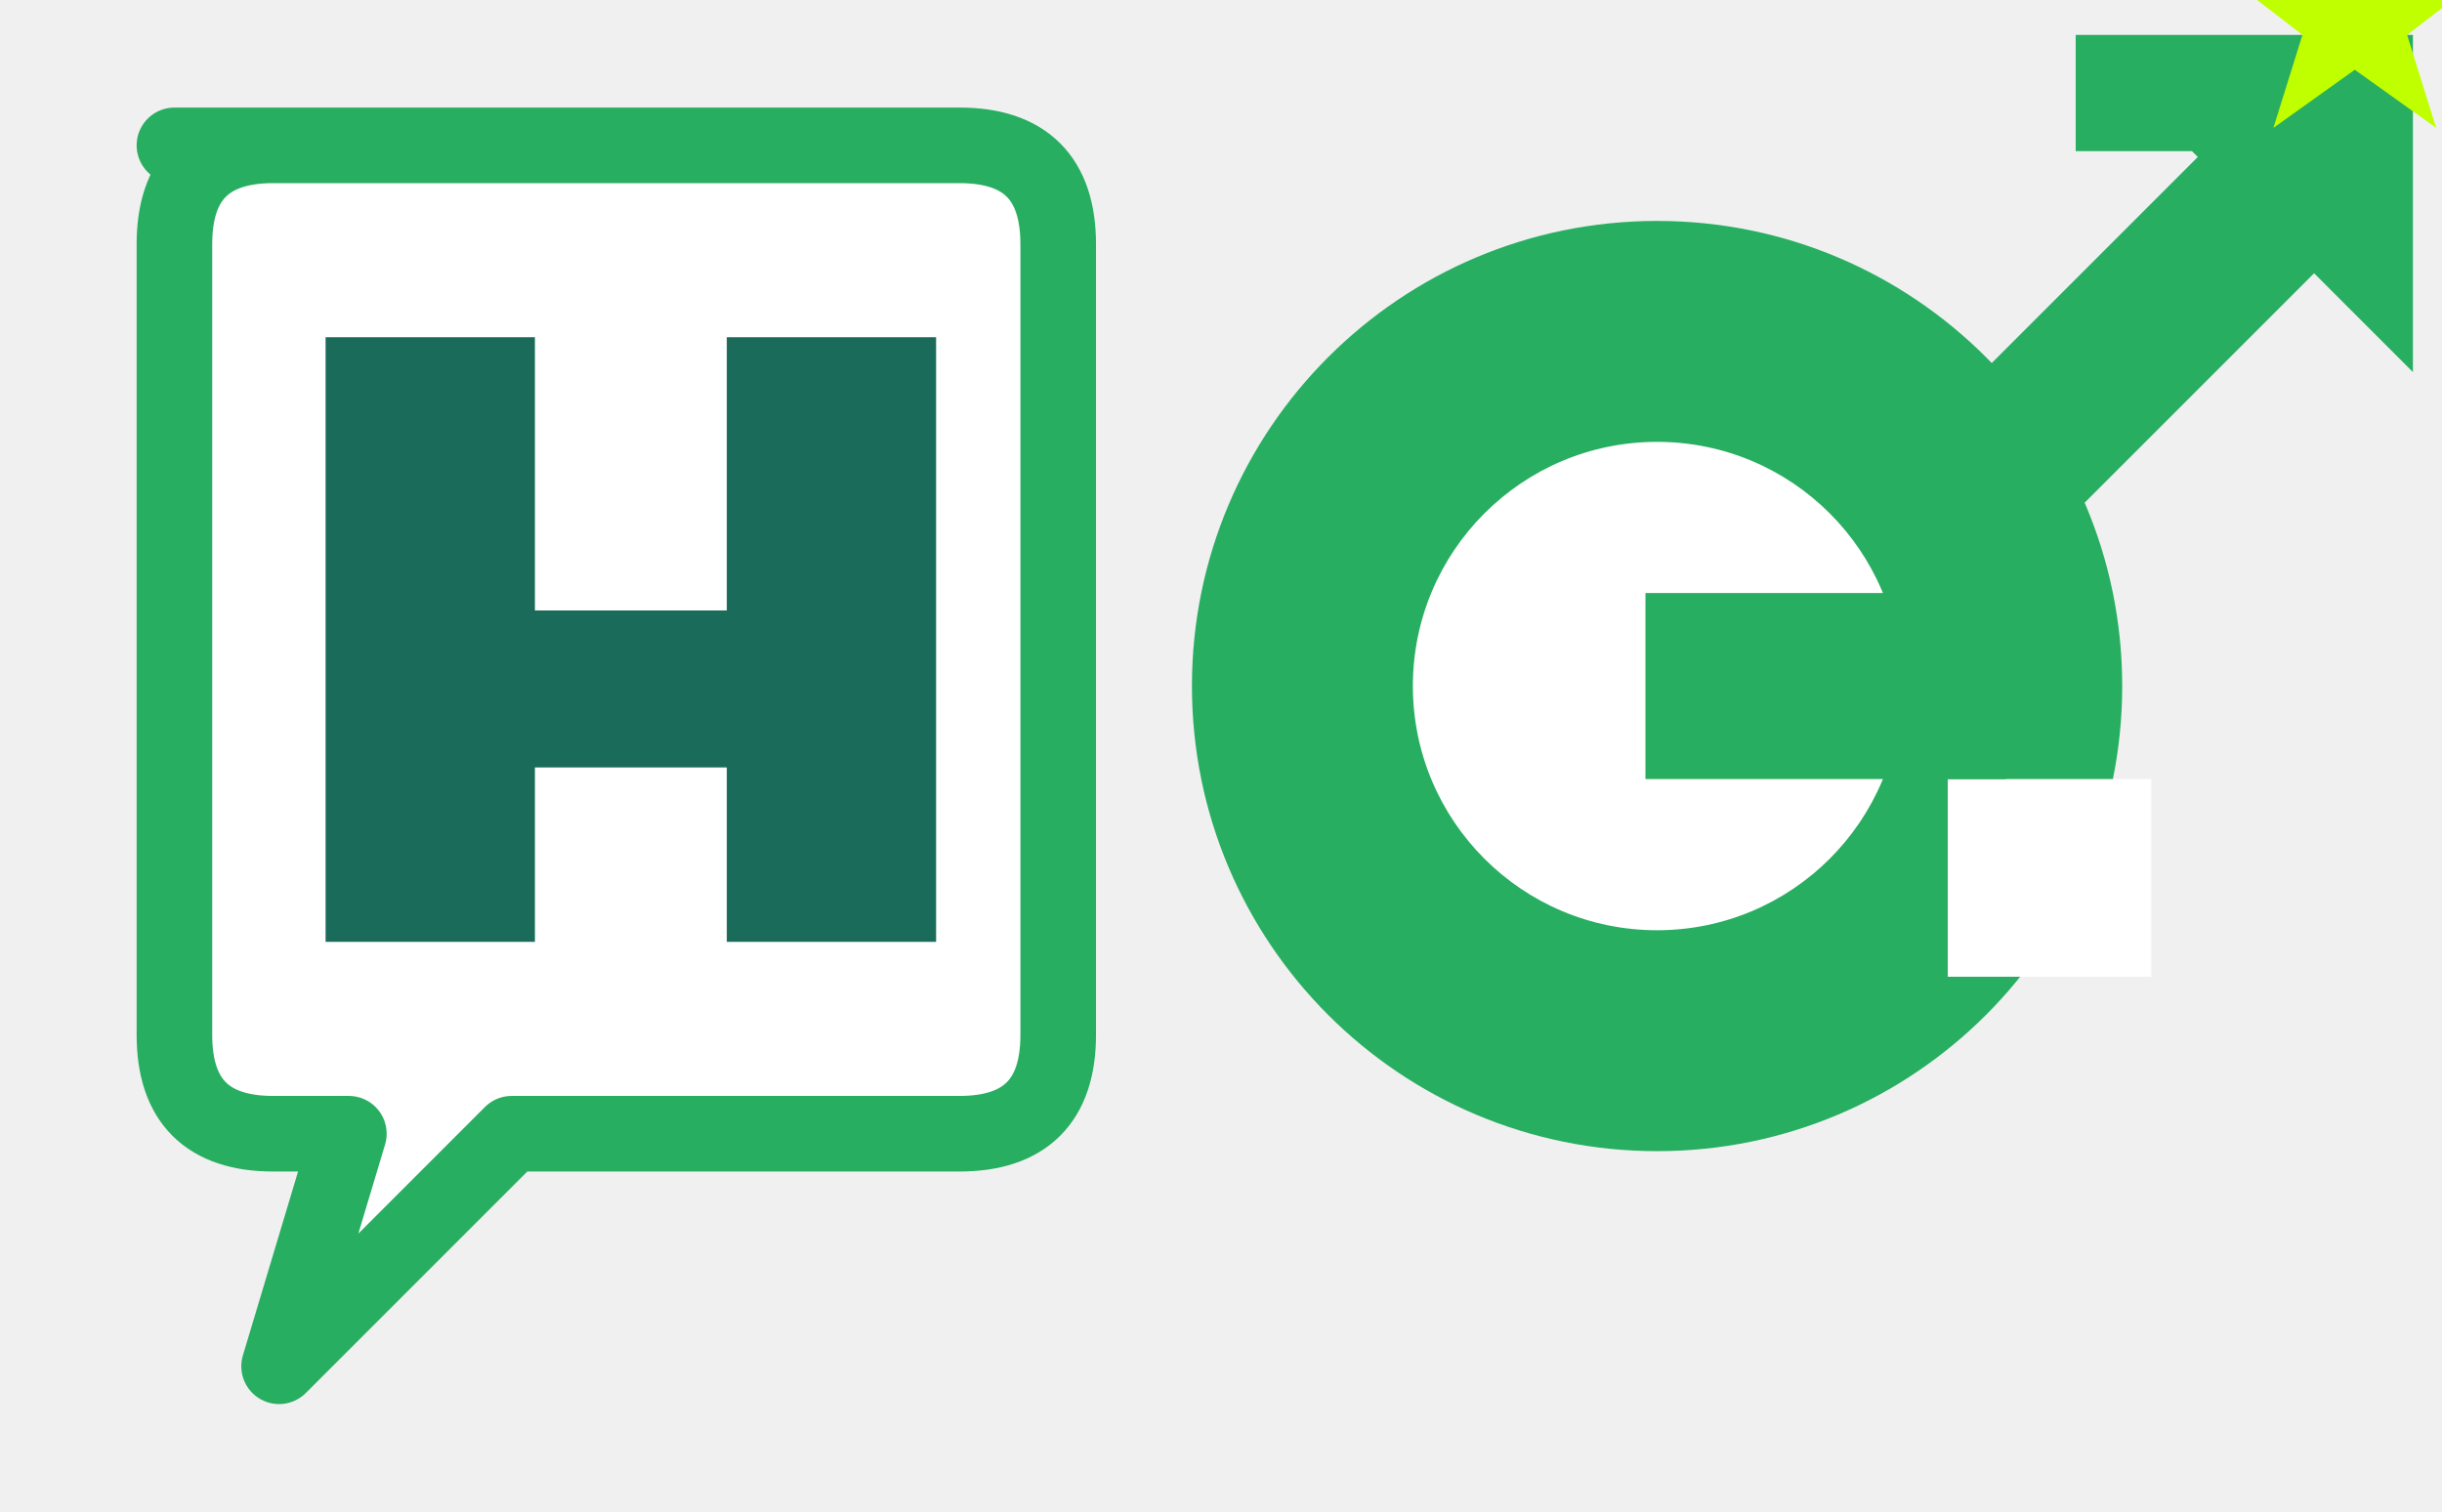
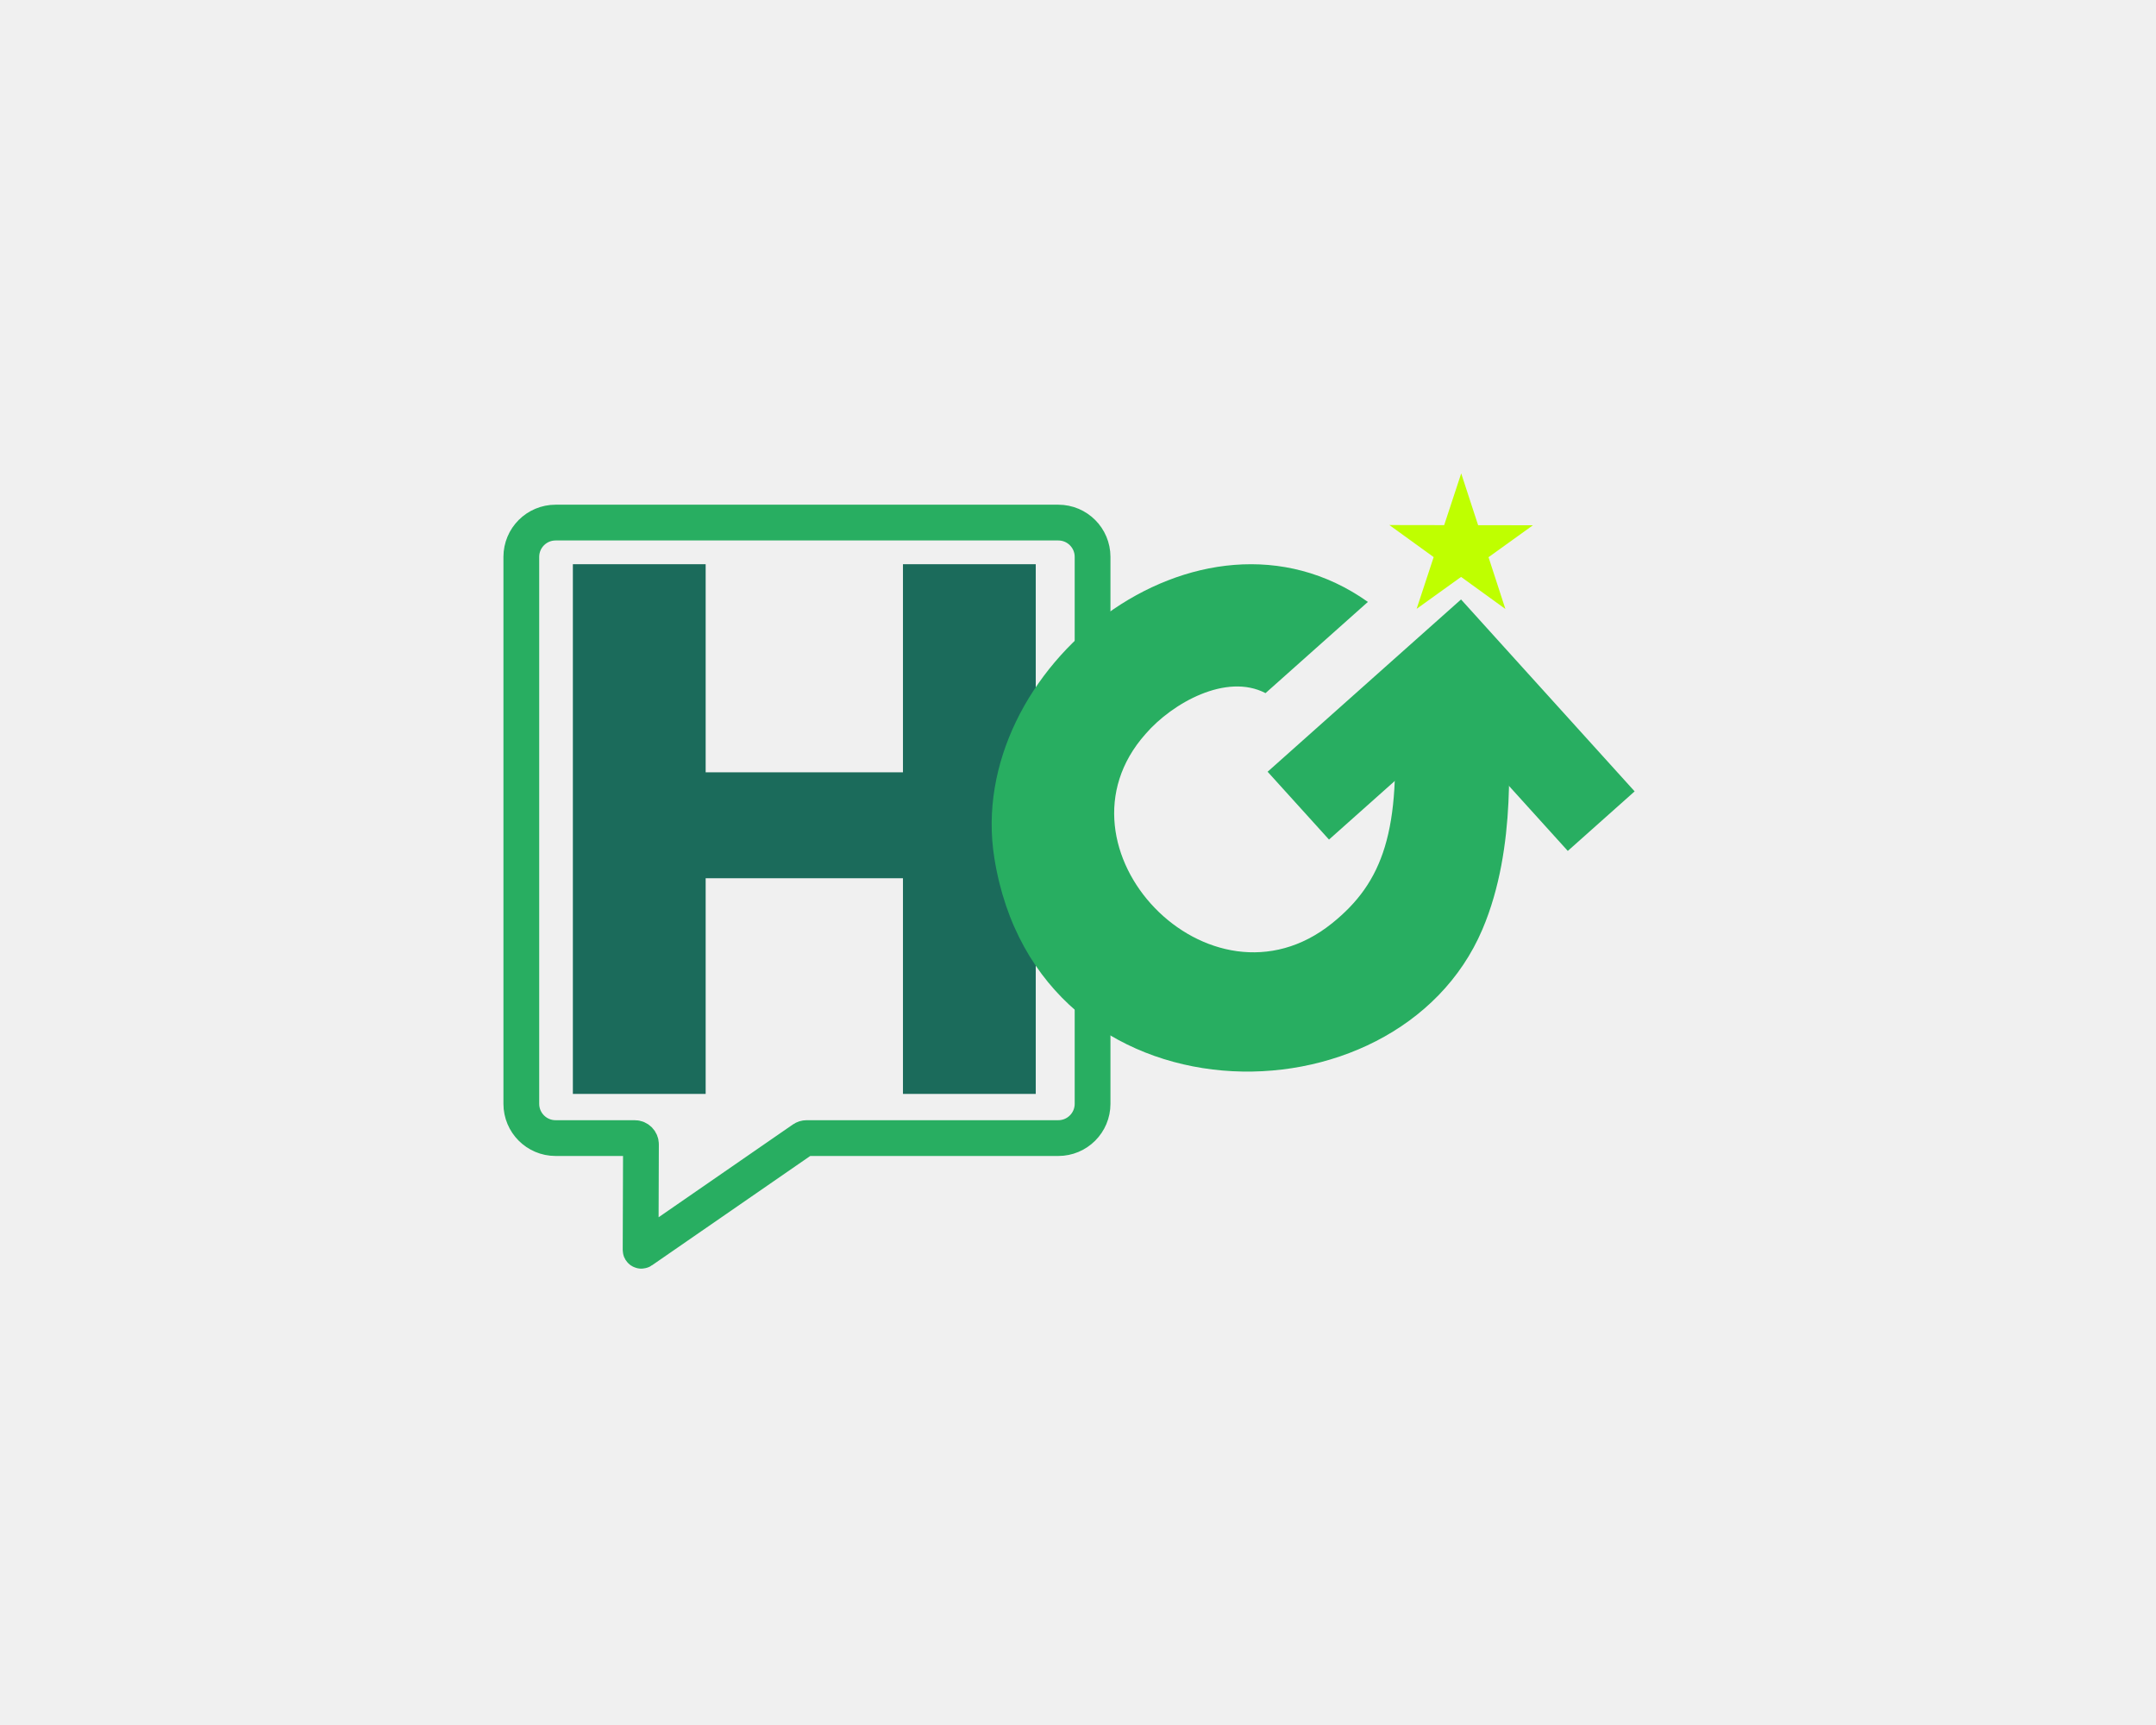
- <svg xmlns="http://www.w3.org/2000/svg" viewBox="0 0 420 260" fill="none">
-   <path d="M 30 25 H 165 Q 182 25 182 42 V 178 Q 182 195 165 195 H 88 L 48 235 L 60 195 H 47 Q 30 195 30 178 V 42 Q 30 25 47 25 Z" fill="#ffffff" stroke="#28ae61" stroke-width="13" stroke-linejoin="round" stroke-linecap="round" />
-   <path d="M 56 58 H 92 V 105 H 125 V 58 H 161 V 162 H 125 V 132 H 92 V 162 H 56 Z" fill="#1b6b5b" />
-   <g transform="translate(205, 38)">
-     <circle cx="80" cy="80" r="80" fill="#28ae61" />
-     <circle cx="80" cy="80" r="42" fill="#ffffff" />
-     <path d="M 130 96 L 165 96 L 165 130 L 130 130 Z" fill="#ffffff" />
-     <rect x="78" y="64" width="62" height="32" fill="#28ae61" />
-     <path d="M 112 50 L 178 -16 L 198 4 L 132 70 Z" fill="#28ae61" />
-     <path d="M 152 -32 L 210 -32 L 210 26 L 188 4 L 172 -12 L 152 -12 Z" fill="#28ae61" />
-     <path d="M 200 -56 L 206 -42 L 222 -42 L 209 -32 L 214 -16 L 200 -26 L 186 -16 L 191 -32 L 178 -42 L 194 -42 Z" fill="#bfff00" />
+ <svg xmlns="http://www.w3.org/2000/svg" id="Camada_3" data-name="Camada 3" viewBox="0 0 482.22 385.59">
+   <defs>
+     <style>
+       .cls-1 {
+         fill: #28ae61;
+       }
+ 
+       .cls-2 {
+         fill: #28ae61;
+       }
+ 
+       .cls-3 {
+         fill: none;
+         stroke: #28ae61;
+         stroke-miterlimit: 10;
+         stroke-width: 8px;
+       }
+ 
+       .cls-4 {
+         fill: #bfff00;
+       }
+ 
+       .cls-5 {
+         fill: #1b6b5b;
+       }
+     </style>
+   </defs>
+   <polygon class="cls-5" points="157.83 126.18 157.83 172.72 201.96 172.72 201.96 126.18 231.66 126.18 231.66 244.64 201.96 244.64 201.96 196.41 157.83 196.41 157.83 244.64 128.13 244.64 128.13 126.18 157.83 126.18" />
+   <g>
+     <polygon class="cls-2" points="311.82 147.38 283.52 172.59 297.25 187.76 325.55 162.55 350.66 190.3 365.61 176.98 340.5 149.23 326.78 134.06 311.82 147.38" />
+     <polygon class="cls-4" points="336.7 136.19 326.79 129.02 316.85 136.16 320.66 124.59 310.75 117.42 323.01 117.44 326.82 105.87 330.6 117.45 342.86 117.47 332.93 124.61 336.7 136.19" />
+     <path class="cls-1" d="M305.95,134.61l-22.9,20.4c-8.75-4.57-20.85,2.21-26.82,9.12-22.66,25.44,14.34,64.33,41.68,42.37,11.41-9.16,15.6-20.76,13.68-47.51l25.67-.18c0,8.34,2.23,30.43-5.71,49.06-19.15,44.93-99.46,44.5-109.15-15.97-6.81-42.46,45.91-83.98,83.55-57.29Z" />
  </g>
+   <path class="cls-3" d="M236.7,254.52h-56.3c-.28,0-.56.09-.79.25l-36.07,24.92c-.11.08-.26,0-.26-.14l.08-23.63c0-.77-.62-1.4-1.39-1.4h-17.7c-4.24,0-7.67-3.43-7.67-7.67v-122.31c0-4.24,3.43-7.67,7.67-7.67h112.43c4.24,0,7.67,3.43,7.67,7.67v122.31c0,4.24-3.43,7.67-7.67,7.67Z" />
</svg>
